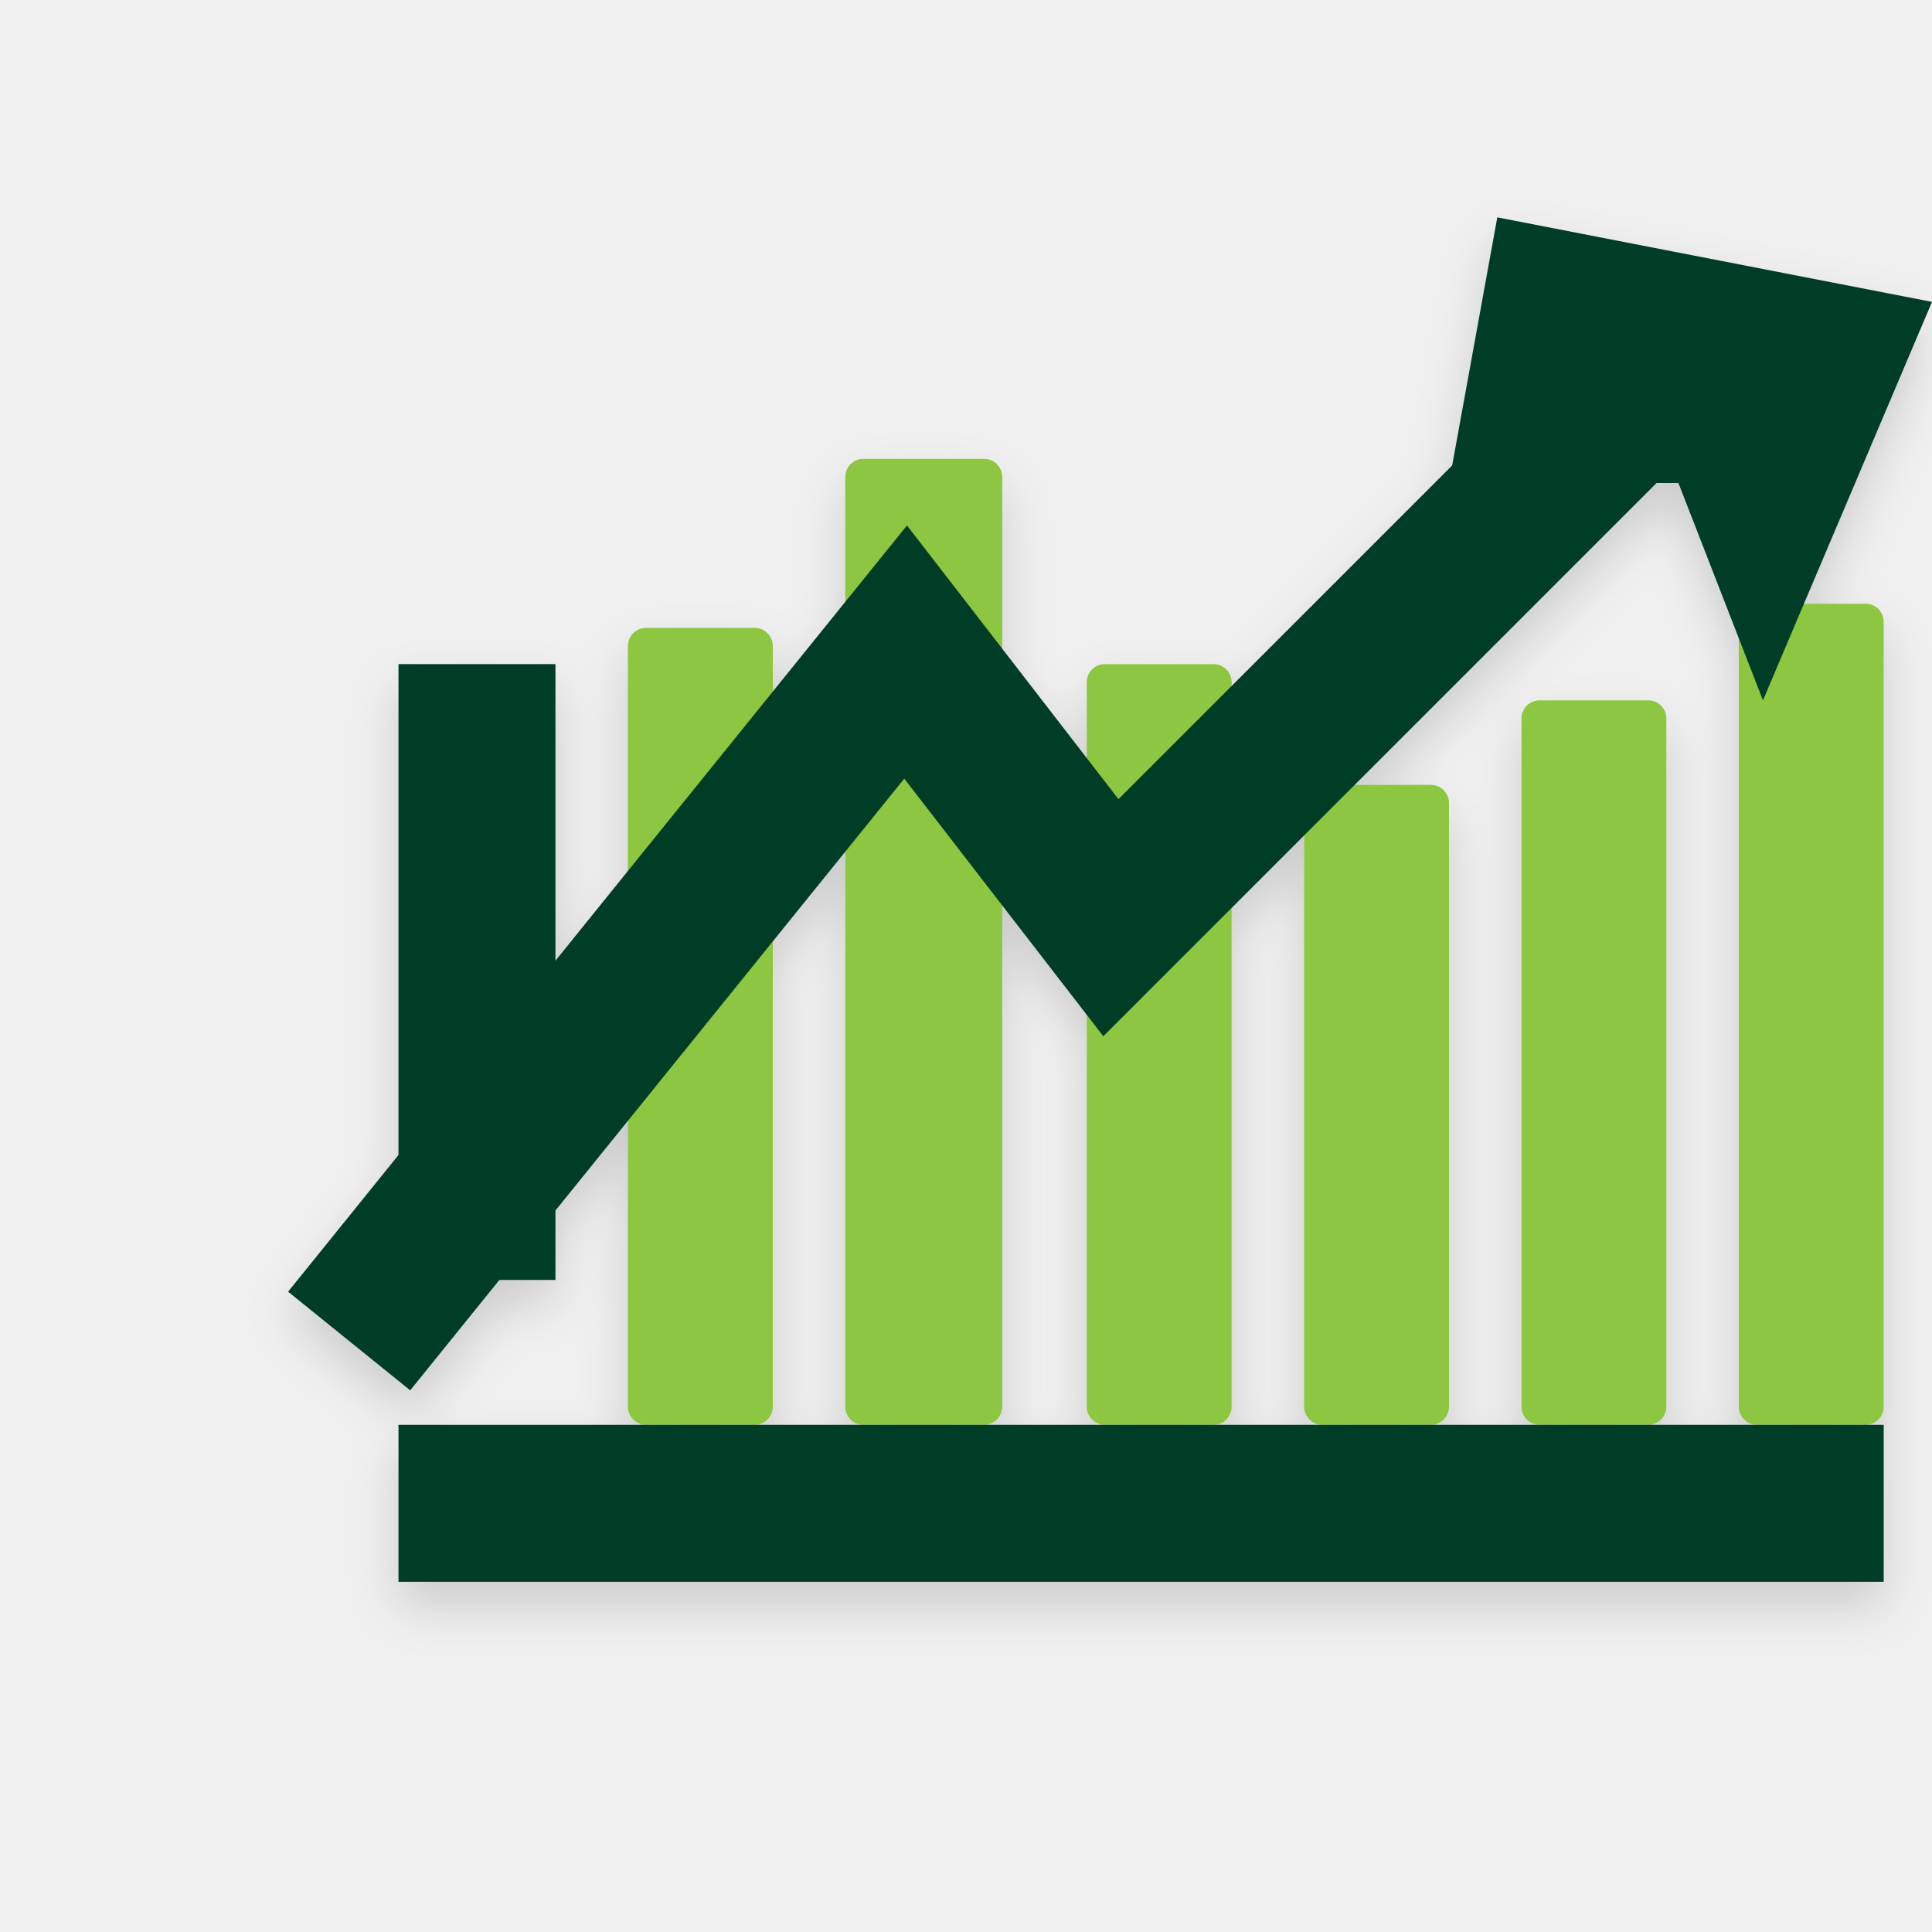
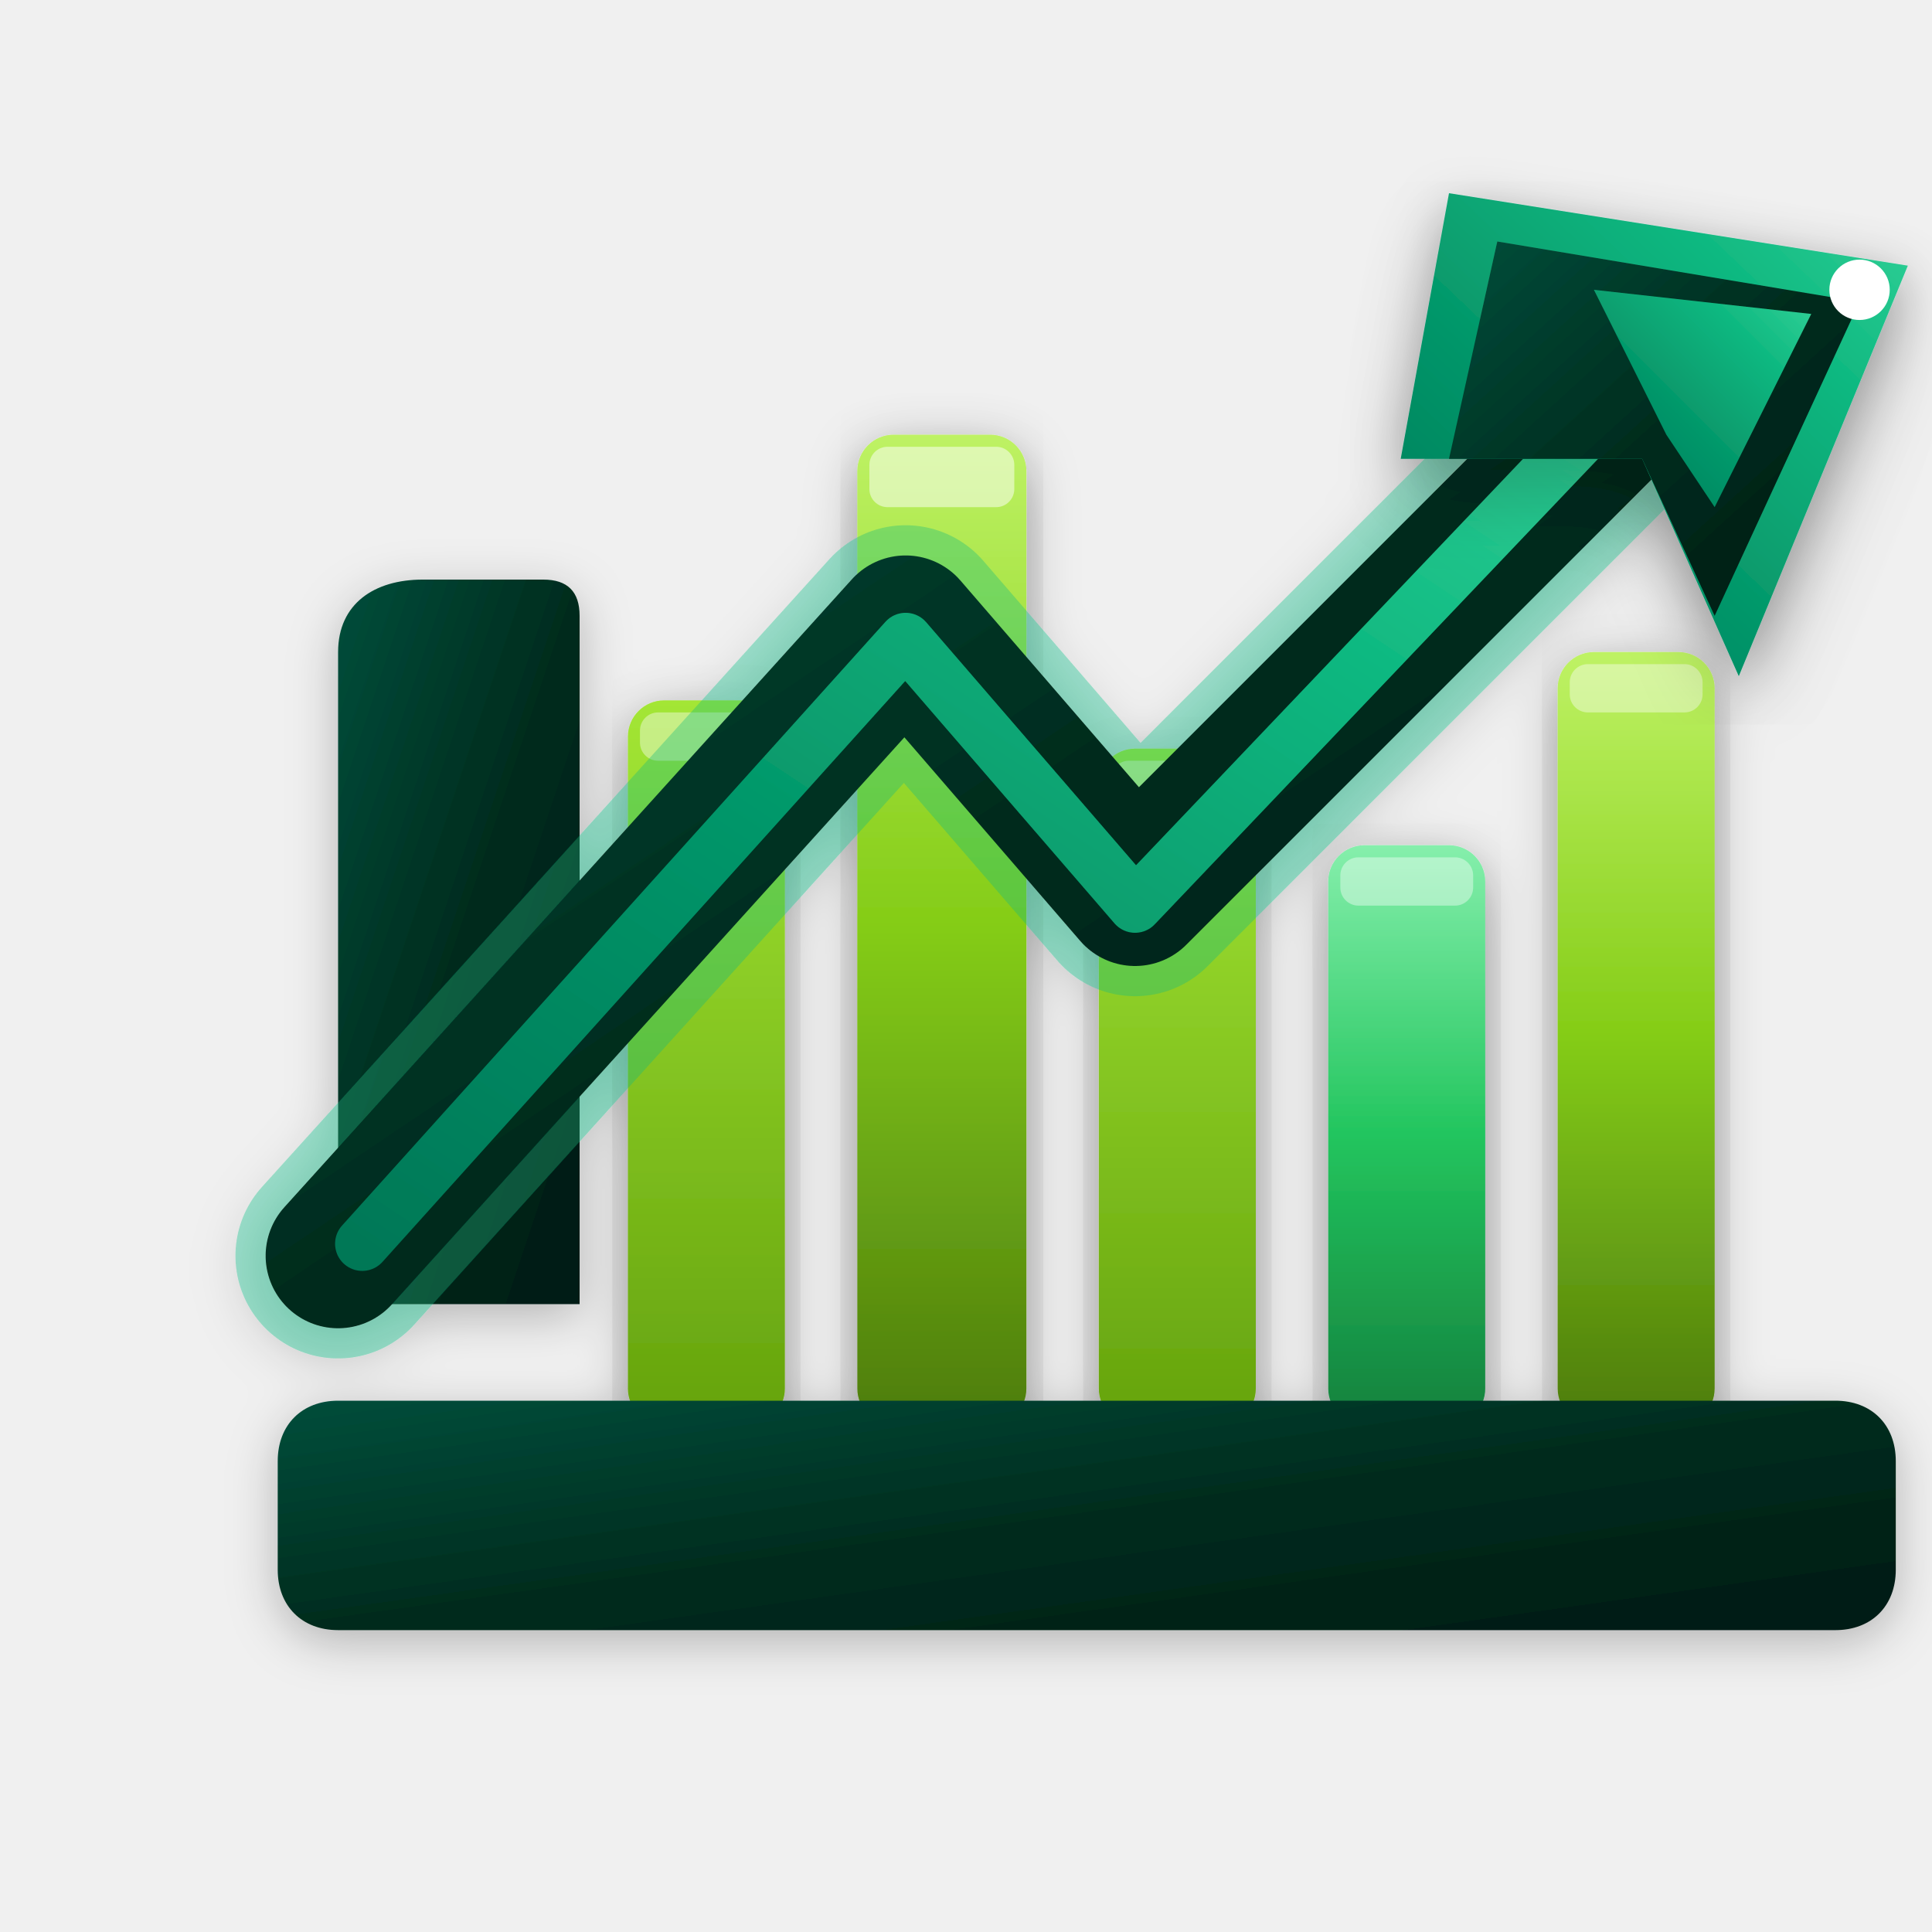
<svg xmlns="http://www.w3.org/2000/svg" viewBox="0 0 160 160" fill="none">
  <defs>
-     <filter id="logoGlow" x="-10%" y="-10%" width="120%" height="120%">
-       <feDropShadow dx="0" dy="2" stdDeviation="2" flood-color="#000000" flood-opacity="0.15" />
+     <linearGradient id="forestGrad" x1="0%" y1="0%" x2="100%" y2="100%">
+       <stop offset="0%" stop-color="#064e3b" />
+       <stop offset="50%" stop-color="#022c1e" />
+       <stop offset="100%" stop-color="#011a12" />
+     </linearGradient>
+     <linearGradient id="limeGrad1" x1="0%" y1="0%" x2="0%" y2="100%">
+       <stop offset="0%" stop-color="#a3e635" />
+       <stop offset="100%" stop-color="#65a30d" />
+     </linearGradient>
+     <linearGradient id="limeGrad2" x1="0%" y1="0%" x2="0%" y2="100%">
+       <stop offset="0%" stop-color="#bef264" />
+       <stop offset="50%" stop-color="#84cc16" />
+       <stop offset="100%" stop-color="#4d7c0f" />
+     </linearGradient>
+     <linearGradient id="limeGrad3" x1="0%" y1="0%" x2="0%" y2="100%">
+       <stop offset="0%" stop-color="#86efac" />
+       <stop offset="50%" stop-color="#22c55e" />
+       <stop offset="100%" stop-color="#15803d" />
+     </linearGradient>
+     <linearGradient id="arrowGrad" x1="0%" y1="100%" x2="100%" y2="0%">
+       <stop offset="0%" stop-color="#047857" />
+       <stop offset="40%" stop-color="#059669" />
+       <stop offset="75%" stop-color="#10b981" />
+       <stop offset="100%" stop-color="#34d399" />
+     </linearGradient>
+     <linearGradient id="goldAccent" x1="0%" y1="0%" x2="100%" y2="100%">
+       <stop offset="0%" stop-color="#fde047" />
+       <stop offset="100%" stop-color="#eab308" />
+     </linearGradient>
+     <filter id="lthGlow" x="-20%" y="-20%" width="140%" height="140%">
+       <feDropShadow dx="0" dy="4" stdDeviation="5" flood-color="#10b981" flood-opacity="0.35" />
+       <feDropShadow dx="0" dy="1" stdDeviation="2" flood-color="#000000" flood-opacity="0.25" />
+     </filter>
+     <filter id="barShadow" x="-10%" y="-10%" width="120%" height="120%">
+       <feDropShadow dx="0" dy="3" stdDeviation="3" flood-color="#000000" flood-opacity="0.2" />
    </filter>
  </defs>
-   <g filter="url(#logoGlow)">
-     <rect x="52" y="52" width="12" height="66" rx="1.5" fill="#8dc63f" />
-     <rect x="70" y="38" width="13" height="80" rx="1.5" fill="#8dc63f" />
-     <rect x="90" y="55" width="12" height="63" rx="1.5" fill="#8dc63f" />
-     <rect x="108" y="65" width="12" height="53" rx="1.5" fill="#8dc63f" />
-     <rect x="126" y="58" width="12" height="60" rx="1.5" fill="#8dc63f" />
-     <rect x="144" y="50" width="12" height="68" rx="1.5" fill="#8dc63f" />
-     <path d="M33 55 H46 V106 H33 Z" fill="#033d26" />
-     <path d="M33 118 H156 V131 H33 Z" fill="#033d26" />
-     <path d="M33 106               L75 54               L92 76               L136 32" stroke="#033d26" stroke-width="13" stroke-linecap="square" stroke-linejoin="miter" />
-     <polygon points="124,18 160,25 146,58 139,40 120,40" fill="#033d26" />
+   <g filter="url(#lthGlow)">
+     <rect x="52" y="58" width="13" height="60" rx="3" fill="url(#limeGrad1)" filter="url(#barShadow)" />
+     <rect x="53" y="59" width="11" height="4" rx="1.5" fill="#ffffff" fill-opacity="0.4" />
+     <rect x="71" y="36" width="14" height="82" rx="3" fill="url(#limeGrad2)" filter="url(#barShadow)" />
+     <rect x="72" y="37" width="12" height="5" rx="1.5" fill="#ffffff" fill-opacity="0.5" />
+     <rect x="91" y="62" width="13" height="56" rx="3" fill="url(#limeGrad1)" filter="url(#barShadow)" />
+     <rect x="92" y="63" width="11" height="4" rx="1.5" fill="#ffffff" fill-opacity="0.4" />
+     <rect x="110" y="70" width="13" height="48" rx="3" fill="url(#limeGrad3)" filter="url(#barShadow)" />
+     <rect x="111" y="71" width="11" height="4" rx="1.5" fill="#ffffff" fill-opacity="0.4" />
+     <rect x="129" y="54" width="13" height="64" rx="3" fill="url(#limeGrad2)" filter="url(#barShadow)" />
+     <rect x="130" y="55" width="11" height="4" rx="1.5" fill="#ffffff" fill-opacity="0.4" />
+     <path d="M28 54               C28 50 31 48 35 48               L45 48               C47 48 48 49 48 51               L48 108               L28 108               Z" fill="url(#forestGrad)" />
+     <path d="M28 116               L152 116               C155 116 157 118 157 121               L157 130               C157 133 155 135 152 135               L28 135               C25 135 23 133 23 130               L23 121               C23 118 25 116 28 116               Z" fill="url(#forestGrad)" />
+     <line x1="28" y1="116" x2="152" y2="116" stroke="url(#goldAccent)" stroke-width="1.5" stroke-linecap="round" />
+     <path d="M28 104               L75 52               L94 74               L136 32" stroke="#10b981" stroke-width="17" stroke-linecap="round" stroke-linejoin="round" opacity="0.35" />
+     <path d="M28 104               L75 52               L94 74               L136 32" stroke="url(#forestGrad)" stroke-width="12" stroke-linecap="round" stroke-linejoin="round" />
+     <path d="M30 103               L75 53               L94 75               L134 33" stroke="url(#arrowGrad)" stroke-width="4.5" stroke-linecap="round" stroke-linejoin="round" />
+     <polygon points="120,16 158,22 144,56 136,38 116,38" fill="url(#arrowGrad)" filter="url(#barShadow)" />
+     <polygon points="124,20 154,25 142,51 136,38 120,38" fill="url(#forestGrad)" />
+     <polygon points="132,24 150,26 142,42 138,36" fill="url(#arrowGrad)" />
+     <circle cx="154" cy="24" r="2.5" fill="#ffffff" />
  </g>
</svg>
